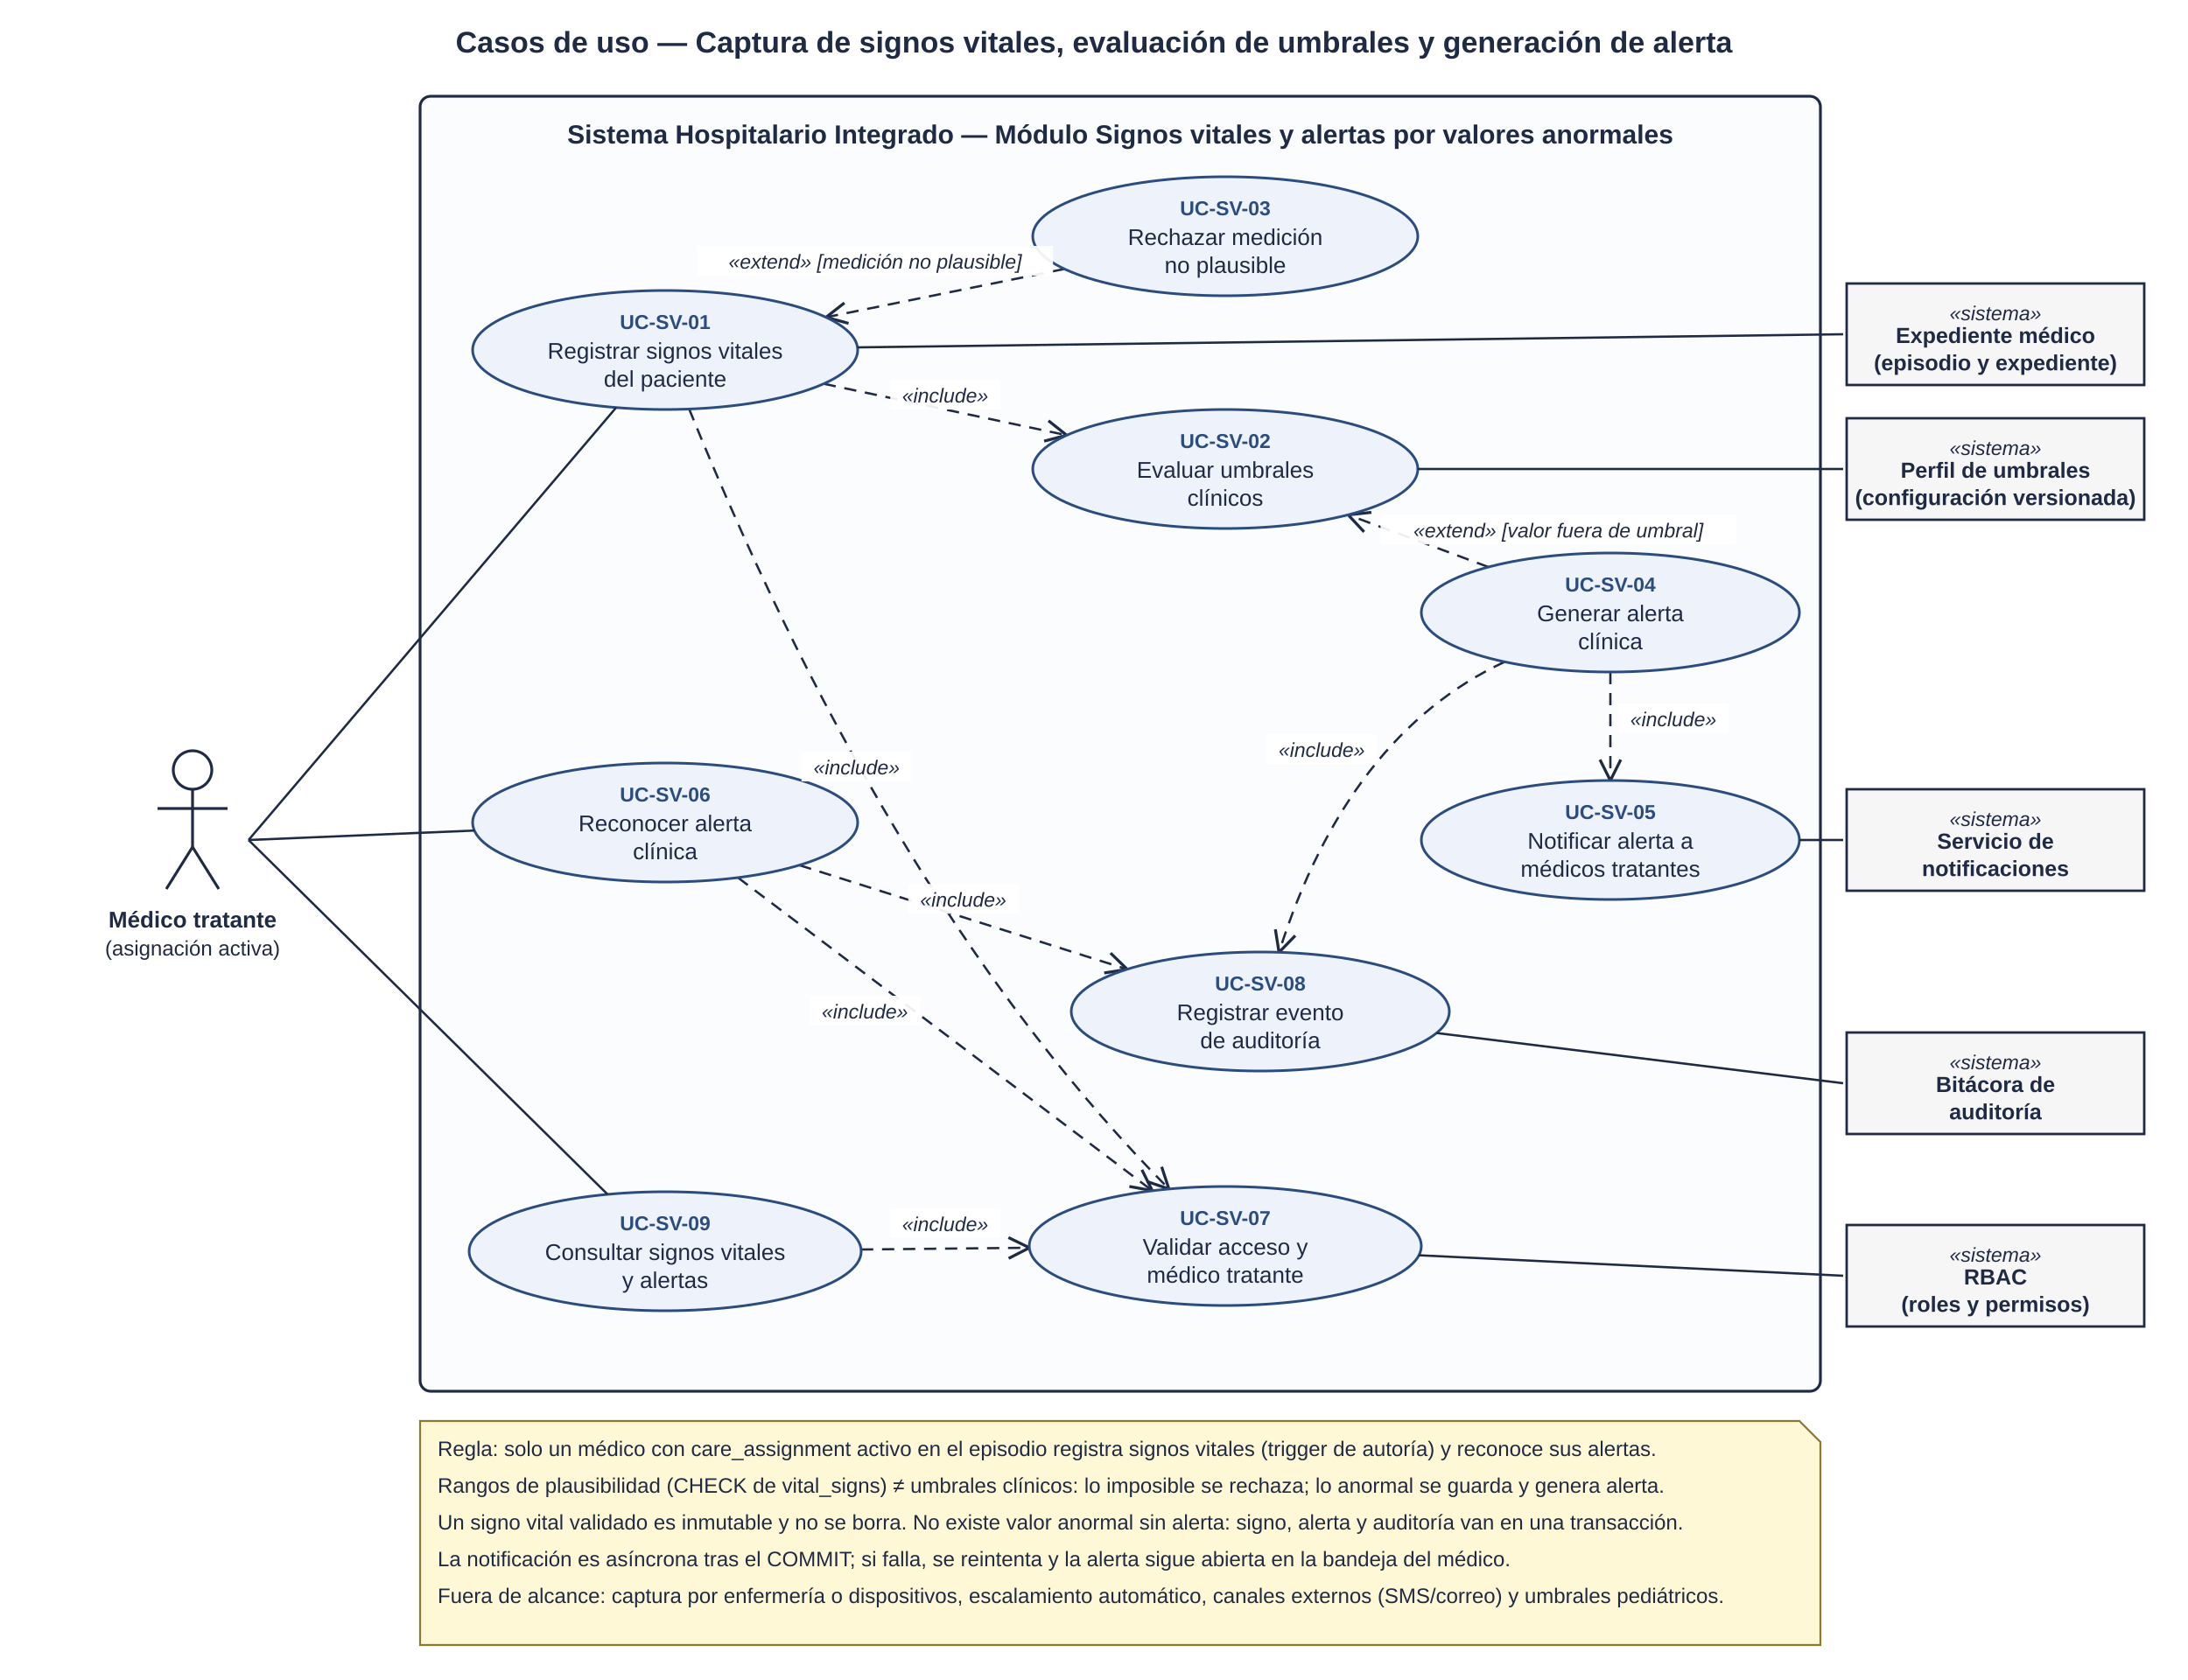
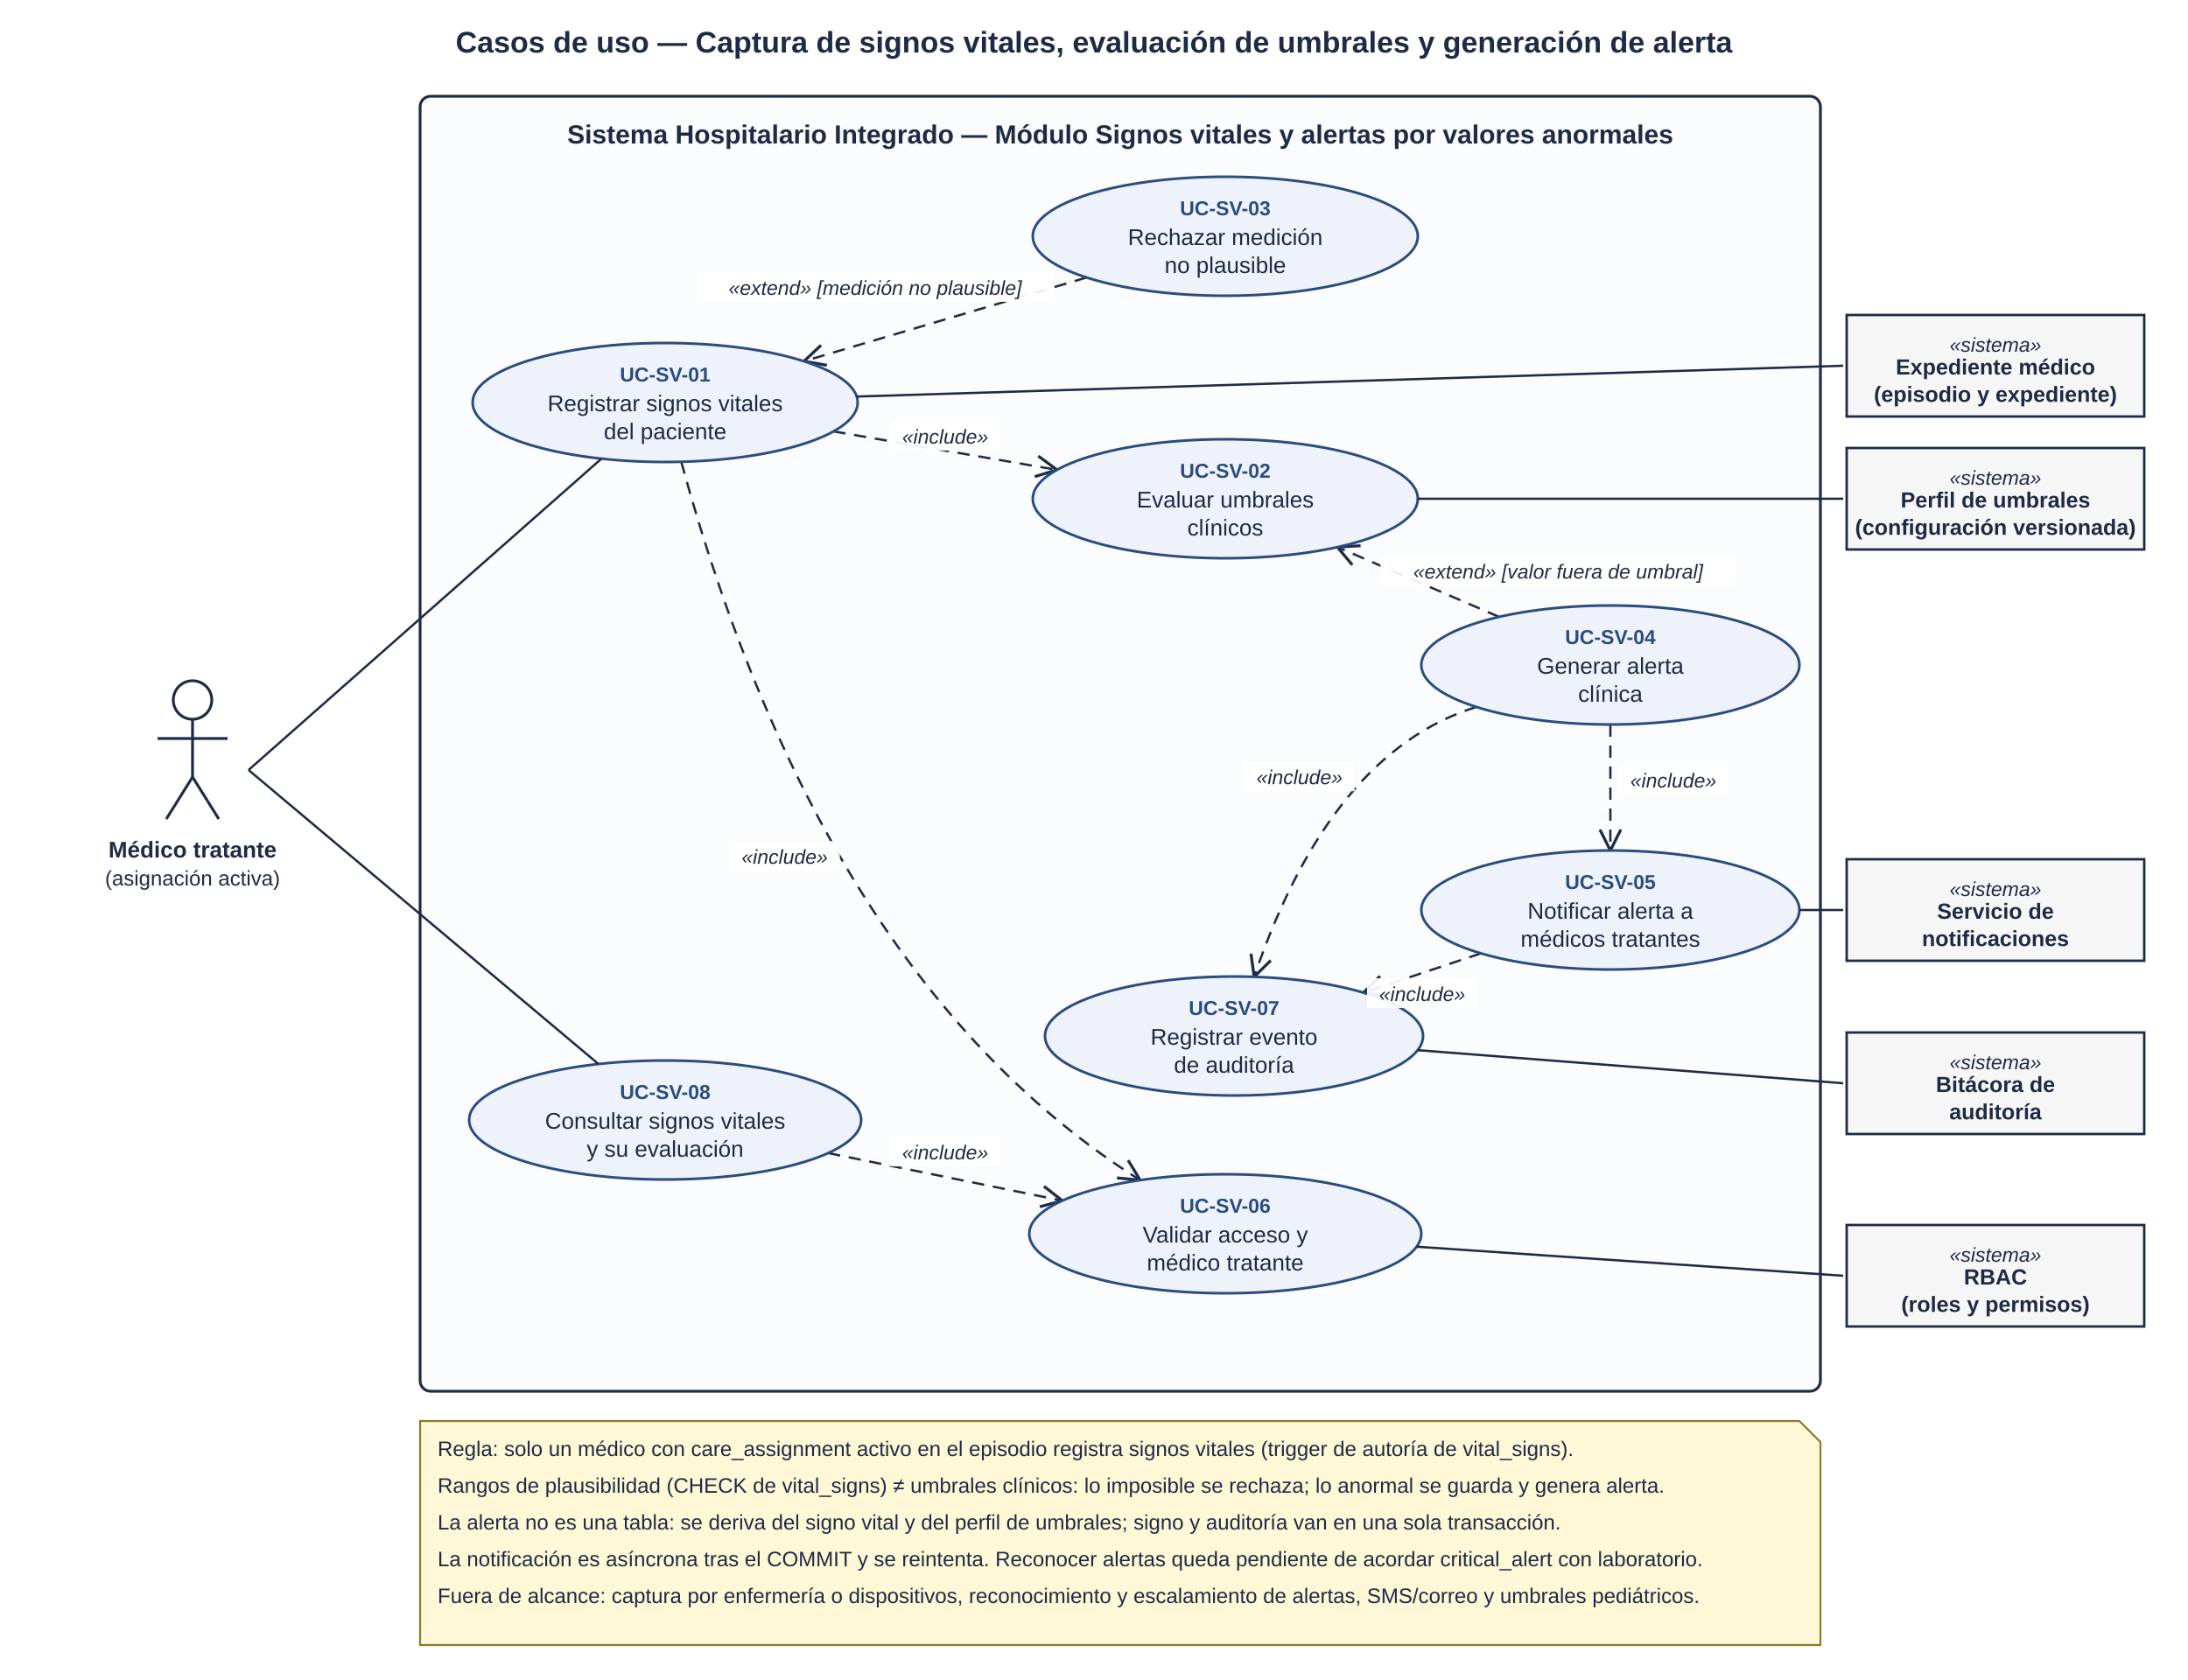
<svg xmlns="http://www.w3.org/2000/svg" width="1250" height="960" viewBox="0 0 1250 960">
  <defs>
    <marker id="open" viewBox="0 0 12 12" refX="11" refY="6" markerWidth="11" markerHeight="11" orient="auto-start-reverse">
      <path d="M1,1 L11,6 L1,11" fill="none" stroke="#1f2a44" stroke-width="1.4" />
    </marker>
  </defs>
  <rect width="1250" height="960" fill="white" />
  <text x="625.0" y="30.0" font-family="Arial, Helvetica, sans-serif" font-size="17" font-weight="bold" text-anchor="middle" fill="#1f2a44">Casos de uso — Captura de signos vitales, evaluación de umbrales y generación de alerta</text>
  <rect x="240" y="55" width="800" height="740" rx="6" fill="#fbfcfe" stroke="#1f2a44" stroke-width="1.6" />
  <text x="640.0" y="82.0" font-family="Arial, Helvetica, sans-serif" font-size="15" font-weight="bold" text-anchor="middle" fill="#1f2a44">Sistema Hospitalario Integrado — Módulo Signos vitales y alertas por valores anormales</text>
-   <line x1="470.6" y1="219.3" x2="609.4" y2="248.7" stroke="#1f2a44" stroke-width="1.3" fill="none" stroke-dasharray="7 5" marker-end="url(#open)" />
-   <line x1="608.1" y1="153.7" x2="471.9" y2="181.3" stroke="#1f2a44" stroke-width="1.3" fill="none" stroke-dasharray="7 5" marker-end="url(#open)" />
-   <line x1="850.3" y1="324.0" x2="770.2" y2="294.2" stroke="#1f2a44" stroke-width="1.3" fill="none" stroke-dasharray="7 5" marker-end="url(#open)" />
-   <line x1="920.0" y1="384.0" x2="920.0" y2="446.0" stroke="#1f2a44" stroke-width="1.3" fill="none" stroke-dasharray="7 5" marker-end="url(#open)" />
-   <path d="M859.6,378.2 Q770,420 730.7,544.2" stroke="#1f2a44" stroke-width="1.3" fill="none" stroke-dasharray="7 5" marker-end="url(#open)" />
-   <line x1="456.7" y1="494.4" x2="644.0" y2="553.9" stroke="#1f2a44" stroke-width="1.3" fill="none" stroke-dasharray="7 5" marker-end="url(#open)" />
-   <path d="M393.7,233.7 Q510,520 667.8,679.4" stroke="#1f2a44" stroke-width="1.3" fill="none" stroke-dasharray="7 5" marker-end="url(#open)" />
-   <line x1="421.6" y1="501.5" x2="658.3" y2="680.4" stroke="#1f2a44" stroke-width="1.3" fill="none" stroke-dasharray="7 5" marker-end="url(#open)" />
-   <line x1="491.9" y1="714.0" x2="588.1" y2="713.0" stroke="#1f2a44" stroke-width="1.3" fill="none" stroke-dasharray="7 5" marker-end="url(#open)" />
-   <ellipse cx="380" cy="200" rx="110" ry="34" fill="#eef3fb" stroke="#2b4c7e" stroke-width="1.5" />
-   <text x="380.0" y="188.0" font-family="Arial, Helvetica, sans-serif" font-size="11.5" font-weight="bold" text-anchor="middle" fill="#2b4c7e">UC-SV-01</text>
-   <text x="380.0" y="205.0" font-family="Arial, Helvetica, sans-serif" font-size="13" font-weight="normal" text-anchor="middle" fill="#1f2a44">Registrar signos vitales</text>
-   <text x="380.0" y="221.0" font-family="Arial, Helvetica, sans-serif" font-size="13" font-weight="normal" text-anchor="middle" fill="#1f2a44">del paciente</text>
-   <ellipse cx="380" cy="470" rx="110" ry="34" fill="#eef3fb" stroke="#2b4c7e" stroke-width="1.5" />
-   <text x="380.0" y="458.0" font-family="Arial, Helvetica, sans-serif" font-size="11.5" font-weight="bold" text-anchor="middle" fill="#2b4c7e">UC-SV-06</text>
-   <text x="380.0" y="475.0" font-family="Arial, Helvetica, sans-serif" font-size="13" font-weight="normal" text-anchor="middle" fill="#1f2a44">Reconocer alerta</text>
-   <text x="380.0" y="491.0" font-family="Arial, Helvetica, sans-serif" font-size="13" font-weight="normal" text-anchor="middle" fill="#1f2a44">clínica</text>
-   <ellipse cx="380" cy="715" rx="112" ry="34" fill="#eef3fb" stroke="#2b4c7e" stroke-width="1.5" />
-   <text x="380.0" y="703.0" font-family="Arial, Helvetica, sans-serif" font-size="11.5" font-weight="bold" text-anchor="middle" fill="#2b4c7e">UC-SV-09</text>
-   <text x="380.0" y="720.0" font-family="Arial, Helvetica, sans-serif" font-size="13" font-weight="normal" text-anchor="middle" fill="#1f2a44">Consultar signos vitales</text>
-   <text x="380.0" y="736.0" font-family="Arial, Helvetica, sans-serif" font-size="13" font-weight="normal" text-anchor="middle" fill="#1f2a44">y alertas</text>
+   <line x1="476.1" y1="246.5" x2="603.9" y2="268.5" stroke="#1f2a44" stroke-width="1.3" fill="none" stroke-dasharray="7 5" marker-end="url(#open)" />
+   <line x1="620.7" y1="158.6" x2="459.3" y2="206.4" stroke="#1f2a44" stroke-width="1.3" fill="none" stroke-dasharray="7 5" marker-end="url(#open)" />
+   <line x1="856.4" y1="352.5" x2="764.0" y2="312.6" stroke="#1f2a44" stroke-width="1.3" fill="none" stroke-dasharray="7 5" marker-end="url(#open)" />
+   <line x1="920.0" y1="414.0" x2="920.0" y2="486.0" stroke="#1f2a44" stroke-width="1.3" fill="none" stroke-dasharray="7 5" marker-end="url(#open)" />
+   <path d="M843.4,404.0 Q760,430 716.5,558.2" stroke="#1f2a44" stroke-width="1.3" fill="none" stroke-dasharray="7 5" marker-end="url(#open)" />
+   <line x1="846.0" y1="544.8" x2="779.0" y2="567.2" stroke="#1f2a44" stroke-width="1.3" fill="none" stroke-dasharray="7 5" marker-end="url(#open)" />
+   <path d="M389.2,263.9 Q470,560 651.4,674.4" stroke="#1f2a44" stroke-width="1.3" fill="none" stroke-dasharray="7 5" marker-end="url(#open)" />
+   <line x1="473.1" y1="658.9" x2="606.9" y2="686.1" stroke="#1f2a44" stroke-width="1.3" fill="none" stroke-dasharray="7 5" marker-end="url(#open)" />
+   <ellipse cx="380" cy="230" rx="110" ry="34" fill="#eef3fb" stroke="#2b4c7e" stroke-width="1.5" />
+   <text x="380.0" y="218.0" font-family="Arial, Helvetica, sans-serif" font-size="11.5" font-weight="bold" text-anchor="middle" fill="#2b4c7e">UC-SV-01</text>
+   <text x="380.0" y="235.0" font-family="Arial, Helvetica, sans-serif" font-size="13" font-weight="normal" text-anchor="middle" fill="#1f2a44">Registrar signos vitales</text>
+   <text x="380.0" y="251.0" font-family="Arial, Helvetica, sans-serif" font-size="13" font-weight="normal" text-anchor="middle" fill="#1f2a44">del paciente</text>
+   <ellipse cx="380" cy="640" rx="112" ry="34" fill="#eef3fb" stroke="#2b4c7e" stroke-width="1.5" />
+   <text x="380.0" y="628.0" font-family="Arial, Helvetica, sans-serif" font-size="11.5" font-weight="bold" text-anchor="middle" fill="#2b4c7e">UC-SV-08</text>
+   <text x="380.0" y="645.0" font-family="Arial, Helvetica, sans-serif" font-size="13" font-weight="normal" text-anchor="middle" fill="#1f2a44">Consultar signos vitales</text>
+   <text x="380.0" y="661.0" font-family="Arial, Helvetica, sans-serif" font-size="13" font-weight="normal" text-anchor="middle" fill="#1f2a44">y su evaluación</text>
  <ellipse cx="700" cy="135" rx="110" ry="34" fill="#eef3fb" stroke="#2b4c7e" stroke-width="1.5" />
  <text x="700.0" y="123.0" font-family="Arial, Helvetica, sans-serif" font-size="11.5" font-weight="bold" text-anchor="middle" fill="#2b4c7e">UC-SV-03</text>
  <text x="700.0" y="140.0" font-family="Arial, Helvetica, sans-serif" font-size="13" font-weight="normal" text-anchor="middle" fill="#1f2a44">Rechazar medición</text>
  <text x="700.0" y="156.0" font-family="Arial, Helvetica, sans-serif" font-size="13" font-weight="normal" text-anchor="middle" fill="#1f2a44">no plausible</text>
-   <ellipse cx="700" cy="268" rx="110" ry="34" fill="#eef3fb" stroke="#2b4c7e" stroke-width="1.5" />
-   <text x="700.0" y="256.0" font-family="Arial, Helvetica, sans-serif" font-size="11.5" font-weight="bold" text-anchor="middle" fill="#2b4c7e">UC-SV-02</text>
-   <text x="700.0" y="273.0" font-family="Arial, Helvetica, sans-serif" font-size="13" font-weight="normal" text-anchor="middle" fill="#1f2a44">Evaluar umbrales</text>
-   <text x="700.0" y="289.0" font-family="Arial, Helvetica, sans-serif" font-size="13" font-weight="normal" text-anchor="middle" fill="#1f2a44">clínicos</text>
-   <ellipse cx="920" cy="350" rx="108" ry="34" fill="#eef3fb" stroke="#2b4c7e" stroke-width="1.5" />
-   <text x="920.0" y="338.0" font-family="Arial, Helvetica, sans-serif" font-size="11.5" font-weight="bold" text-anchor="middle" fill="#2b4c7e">UC-SV-04</text>
-   <text x="920.0" y="355.0" font-family="Arial, Helvetica, sans-serif" font-size="13" font-weight="normal" text-anchor="middle" fill="#1f2a44">Generar alerta</text>
-   <text x="920.0" y="371.0" font-family="Arial, Helvetica, sans-serif" font-size="13" font-weight="normal" text-anchor="middle" fill="#1f2a44">clínica</text>
-   <ellipse cx="920" cy="480" rx="108" ry="34" fill="#eef3fb" stroke="#2b4c7e" stroke-width="1.5" />
-   <text x="920.0" y="468.0" font-family="Arial, Helvetica, sans-serif" font-size="11.5" font-weight="bold" text-anchor="middle" fill="#2b4c7e">UC-SV-05</text>
-   <text x="920.0" y="485.0" font-family="Arial, Helvetica, sans-serif" font-size="13" font-weight="normal" text-anchor="middle" fill="#1f2a44">Notificar alerta a</text>
-   <text x="920.0" y="501.0" font-family="Arial, Helvetica, sans-serif" font-size="13" font-weight="normal" text-anchor="middle" fill="#1f2a44">médicos tratantes</text>
-   <ellipse cx="720" cy="578" rx="108" ry="34" fill="#eef3fb" stroke="#2b4c7e" stroke-width="1.5" />
-   <text x="720.0" y="566.0" font-family="Arial, Helvetica, sans-serif" font-size="11.5" font-weight="bold" text-anchor="middle" fill="#2b4c7e">UC-SV-08</text>
-   <text x="720.0" y="583.0" font-family="Arial, Helvetica, sans-serif" font-size="13" font-weight="normal" text-anchor="middle" fill="#1f2a44">Registrar evento</text>
-   <text x="720.0" y="599.0" font-family="Arial, Helvetica, sans-serif" font-size="13" font-weight="normal" text-anchor="middle" fill="#1f2a44">de auditoría</text>
-   <ellipse cx="700" cy="712" rx="112" ry="34" fill="#eef3fb" stroke="#2b4c7e" stroke-width="1.5" />
-   <text x="700.0" y="700.0" font-family="Arial, Helvetica, sans-serif" font-size="11.5" font-weight="bold" text-anchor="middle" fill="#2b4c7e">UC-SV-07</text>
-   <text x="700.0" y="717.0" font-family="Arial, Helvetica, sans-serif" font-size="13" font-weight="normal" text-anchor="middle" fill="#1f2a44">Validar acceso y</text>
-   <text x="700.0" y="733.0" font-family="Arial, Helvetica, sans-serif" font-size="13" font-weight="normal" text-anchor="middle" fill="#1f2a44">médico tratante</text>
-   <line x1="142.0" y1="480.0" x2="352.0" y2="232.9" stroke="#1f2a44" stroke-width="1.3" fill="none" />
-   <line x1="142.0" y1="480.0" x2="271.0" y2="474.6" stroke="#1f2a44" stroke-width="1.3" fill="none" />
-   <line x1="142.0" y1="480.0" x2="347.1" y2="682.5" stroke="#1f2a44" stroke-width="1.3" fill="none" />
-   <circle cx="110" cy="440" r="11" fill="white" stroke="#1f2a44" stroke-width="1.6" />
-   <line x1="110" y1="451" x2="110" y2="484" stroke="#1f2a44" stroke-width="1.6" />
-   <line x1="90" y1="462" x2="130" y2="462" stroke="#1f2a44" stroke-width="1.6" />
-   <line x1="110" y1="484" x2="95" y2="508" stroke="#1f2a44" stroke-width="1.6" />
-   <line x1="110" y1="484" x2="125" y2="508" stroke="#1f2a44" stroke-width="1.6" />
-   <text x="110.0" y="530.0" font-family="Arial, Helvetica, sans-serif" font-size="13" font-weight="bold" text-anchor="middle" fill="#1f2a44">Médico tratante</text>
-   <text x="110.0" y="546.0" font-family="Arial, Helvetica, sans-serif" font-size="12" font-weight="normal" text-anchor="middle" fill="#1f2a44">(asignación activa)</text>
-   <line x1="489.9" y1="198.5" x2="1053" y2="191.0" stroke="#1f2a44" stroke-width="1.3" fill="none" />
-   <rect x="1055" y="162" width="170" height="58" fill="#f6f6f6" stroke="#1f2a44" stroke-width="1.4" />
-   <text x="1140.0" y="183.0" font-family="Arial, Helvetica, sans-serif" font-size="11.5" font-weight="normal" text-anchor="middle" fill="#1f2a44" font-style="italic">«sistema»</text>
-   <text x="1140.0" y="196.0" font-family="Arial, Helvetica, sans-serif" font-size="12.5" font-weight="bold" text-anchor="middle" fill="#1f2a44">Expediente médico</text>
-   <text x="1140.0" y="211.6" font-family="Arial, Helvetica, sans-serif" font-size="12.5" font-weight="bold" text-anchor="middle" fill="#1f2a44">(episodio y expediente)</text>
-   <line x1="810.0" y1="268.0" x2="1053" y2="268.0" stroke="#1f2a44" stroke-width="1.3" fill="none" />
-   <rect x="1055" y="239" width="170" height="58" fill="#f6f6f6" stroke="#1f2a44" stroke-width="1.4" />
-   <text x="1140.0" y="260.0" font-family="Arial, Helvetica, sans-serif" font-size="11.5" font-weight="normal" text-anchor="middle" fill="#1f2a44" font-style="italic">«sistema»</text>
-   <text x="1140.0" y="273.0" font-family="Arial, Helvetica, sans-serif" font-size="12.5" font-weight="bold" text-anchor="middle" fill="#1f2a44">Perfil de umbrales</text>
-   <text x="1140.0" y="288.6" font-family="Arial, Helvetica, sans-serif" font-size="12.5" font-weight="bold" text-anchor="middle" fill="#1f2a44">(configuración versionada)</text>
-   <line x1="1028.0" y1="480.0" x2="1053" y2="480.0" stroke="#1f2a44" stroke-width="1.3" fill="none" />
-   <rect x="1055" y="451" width="170" height="58" fill="#f6f6f6" stroke="#1f2a44" stroke-width="1.4" />
-   <text x="1140.0" y="472.0" font-family="Arial, Helvetica, sans-serif" font-size="11.5" font-weight="normal" text-anchor="middle" fill="#1f2a44" font-style="italic">«sistema»</text>
-   <text x="1140.0" y="485.0" font-family="Arial, Helvetica, sans-serif" font-size="12.5" font-weight="bold" text-anchor="middle" fill="#1f2a44">Servicio de</text>
-   <text x="1140.0" y="500.6" font-family="Arial, Helvetica, sans-serif" font-size="12.5" font-weight="bold" text-anchor="middle" fill="#1f2a44">notificaciones</text>
-   <line x1="820.7" y1="590.3" x2="1053" y2="619.0" stroke="#1f2a44" stroke-width="1.3" fill="none" />
+   <ellipse cx="700" cy="285" rx="110" ry="34" fill="#eef3fb" stroke="#2b4c7e" stroke-width="1.5" />
+   <text x="700.0" y="273.0" font-family="Arial, Helvetica, sans-serif" font-size="11.5" font-weight="bold" text-anchor="middle" fill="#2b4c7e">UC-SV-02</text>
+   <text x="700.0" y="290.0" font-family="Arial, Helvetica, sans-serif" font-size="13" font-weight="normal" text-anchor="middle" fill="#1f2a44">Evaluar umbrales</text>
+   <text x="700.0" y="306.0" font-family="Arial, Helvetica, sans-serif" font-size="13" font-weight="normal" text-anchor="middle" fill="#1f2a44">clínicos</text>
+   <ellipse cx="920" cy="380" rx="108" ry="34" fill="#eef3fb" stroke="#2b4c7e" stroke-width="1.5" />
+   <text x="920.0" y="368.0" font-family="Arial, Helvetica, sans-serif" font-size="11.5" font-weight="bold" text-anchor="middle" fill="#2b4c7e">UC-SV-04</text>
+   <text x="920.0" y="385.0" font-family="Arial, Helvetica, sans-serif" font-size="13" font-weight="normal" text-anchor="middle" fill="#1f2a44">Generar alerta</text>
+   <text x="920.0" y="401.0" font-family="Arial, Helvetica, sans-serif" font-size="13" font-weight="normal" text-anchor="middle" fill="#1f2a44">clínica</text>
+   <ellipse cx="920" cy="520" rx="108" ry="34" fill="#eef3fb" stroke="#2b4c7e" stroke-width="1.5" />
+   <text x="920.0" y="508.0" font-family="Arial, Helvetica, sans-serif" font-size="11.5" font-weight="bold" text-anchor="middle" fill="#2b4c7e">UC-SV-05</text>
+   <text x="920.0" y="525.0" font-family="Arial, Helvetica, sans-serif" font-size="13" font-weight="normal" text-anchor="middle" fill="#1f2a44">Notificar alerta a</text>
+   <text x="920.0" y="541.0" font-family="Arial, Helvetica, sans-serif" font-size="13" font-weight="normal" text-anchor="middle" fill="#1f2a44">médicos tratantes</text>
+   <ellipse cx="705" cy="592" rx="108" ry="34" fill="#eef3fb" stroke="#2b4c7e" stroke-width="1.5" />
+   <text x="705.0" y="580.0" font-family="Arial, Helvetica, sans-serif" font-size="11.5" font-weight="bold" text-anchor="middle" fill="#2b4c7e">UC-SV-07</text>
+   <text x="705.0" y="597.0" font-family="Arial, Helvetica, sans-serif" font-size="13" font-weight="normal" text-anchor="middle" fill="#1f2a44">Registrar evento</text>
+   <text x="705.0" y="613.0" font-family="Arial, Helvetica, sans-serif" font-size="13" font-weight="normal" text-anchor="middle" fill="#1f2a44">de auditoría</text>
+   <ellipse cx="700" cy="705" rx="112" ry="34" fill="#eef3fb" stroke="#2b4c7e" stroke-width="1.5" />
+   <text x="700.0" y="693.0" font-family="Arial, Helvetica, sans-serif" font-size="11.5" font-weight="bold" text-anchor="middle" fill="#2b4c7e">UC-SV-06</text>
+   <text x="700.0" y="710.0" font-family="Arial, Helvetica, sans-serif" font-size="13" font-weight="normal" text-anchor="middle" fill="#1f2a44">Validar acceso y</text>
+   <text x="700.0" y="726.0" font-family="Arial, Helvetica, sans-serif" font-size="13" font-weight="normal" text-anchor="middle" fill="#1f2a44">médico tratante</text>
+   <line x1="142.0" y1="440.0" x2="343.6" y2="262.1" stroke="#1f2a44" stroke-width="1.3" fill="none" />
+   <line x1="142.0" y1="440.0" x2="341.9" y2="608.0" stroke="#1f2a44" stroke-width="1.3" fill="none" />
+   <circle cx="110" cy="400" r="11" fill="white" stroke="#1f2a44" stroke-width="1.6" />
+   <line x1="110" y1="411" x2="110" y2="444" stroke="#1f2a44" stroke-width="1.6" />
+   <line x1="90" y1="422" x2="130" y2="422" stroke="#1f2a44" stroke-width="1.6" />
+   <line x1="110" y1="444" x2="95" y2="468" stroke="#1f2a44" stroke-width="1.6" />
+   <line x1="110" y1="444" x2="125" y2="468" stroke="#1f2a44" stroke-width="1.6" />
+   <text x="110.0" y="490.0" font-family="Arial, Helvetica, sans-serif" font-size="13" font-weight="bold" text-anchor="middle" fill="#1f2a44">Médico tratante</text>
+   <text x="110.0" y="506.0" font-family="Arial, Helvetica, sans-serif" font-size="12" font-weight="normal" text-anchor="middle" fill="#1f2a44">(asignación activa)</text>
+   <line x1="489.4" y1="226.6" x2="1053" y2="209.0" stroke="#1f2a44" stroke-width="1.3" fill="none" />
+   <rect x="1055" y="180" width="170" height="58" fill="#f6f6f6" stroke="#1f2a44" stroke-width="1.4" />
+   <text x="1140.0" y="201.0" font-family="Arial, Helvetica, sans-serif" font-size="11.5" font-weight="normal" text-anchor="middle" fill="#1f2a44" font-style="italic">«sistema»</text>
+   <text x="1140.0" y="214.0" font-family="Arial, Helvetica, sans-serif" font-size="12.5" font-weight="bold" text-anchor="middle" fill="#1f2a44">Expediente médico</text>
+   <text x="1140.0" y="229.6" font-family="Arial, Helvetica, sans-serif" font-size="12.5" font-weight="bold" text-anchor="middle" fill="#1f2a44">(episodio y expediente)</text>
+   <line x1="810.0" y1="285.0" x2="1053" y2="285.0" stroke="#1f2a44" stroke-width="1.3" fill="none" />
+   <rect x="1055" y="256" width="170" height="58" fill="#f6f6f6" stroke="#1f2a44" stroke-width="1.4" />
+   <text x="1140.0" y="277.0" font-family="Arial, Helvetica, sans-serif" font-size="11.5" font-weight="normal" text-anchor="middle" fill="#1f2a44" font-style="italic">«sistema»</text>
+   <text x="1140.0" y="290.0" font-family="Arial, Helvetica, sans-serif" font-size="12.5" font-weight="bold" text-anchor="middle" fill="#1f2a44">Perfil de umbrales</text>
+   <text x="1140.0" y="305.6" font-family="Arial, Helvetica, sans-serif" font-size="12.5" font-weight="bold" text-anchor="middle" fill="#1f2a44">(configuración versionada)</text>
+   <line x1="1028.0" y1="520.0" x2="1053" y2="520.0" stroke="#1f2a44" stroke-width="1.3" fill="none" />
+   <rect x="1055" y="491" width="170" height="58" fill="#f6f6f6" stroke="#1f2a44" stroke-width="1.4" />
+   <text x="1140.0" y="512.0" font-family="Arial, Helvetica, sans-serif" font-size="11.5" font-weight="normal" text-anchor="middle" fill="#1f2a44" font-style="italic">«sistema»</text>
+   <text x="1140.0" y="525.0" font-family="Arial, Helvetica, sans-serif" font-size="12.5" font-weight="bold" text-anchor="middle" fill="#1f2a44">Servicio de</text>
+   <text x="1140.0" y="540.6" font-family="Arial, Helvetica, sans-serif" font-size="12.5" font-weight="bold" text-anchor="middle" fill="#1f2a44">notificaciones</text>
+   <line x1="809.9" y1="600.1" x2="1053" y2="619.0" stroke="#1f2a44" stroke-width="1.3" fill="none" />
  <rect x="1055" y="590" width="170" height="58" fill="#f6f6f6" stroke="#1f2a44" stroke-width="1.4" />
  <text x="1140.0" y="611.0" font-family="Arial, Helvetica, sans-serif" font-size="11.5" font-weight="normal" text-anchor="middle" fill="#1f2a44" font-style="italic">«sistema»</text>
  <text x="1140.0" y="624.0" font-family="Arial, Helvetica, sans-serif" font-size="12.5" font-weight="bold" text-anchor="middle" fill="#1f2a44">Bitácora de</text>
  <text x="1140.0" y="639.6" font-family="Arial, Helvetica, sans-serif" font-size="12.5" font-weight="bold" text-anchor="middle" fill="#1f2a44">auditoría</text>
-   <line x1="810.6" y1="717.3" x2="1053" y2="729.0" stroke="#1f2a44" stroke-width="1.3" fill="none" />
+   <line x1="809.3" y1="712.4" x2="1053" y2="729.0" stroke="#1f2a44" stroke-width="1.3" fill="none" />
  <rect x="1055" y="700" width="170" height="58" fill="#f6f6f6" stroke="#1f2a44" stroke-width="1.4" />
  <text x="1140.0" y="721.0" font-family="Arial, Helvetica, sans-serif" font-size="11.5" font-weight="normal" text-anchor="middle" fill="#1f2a44" font-style="italic">«sistema»</text>
  <text x="1140.0" y="734.0" font-family="Arial, Helvetica, sans-serif" font-size="12.5" font-weight="bold" text-anchor="middle" fill="#1f2a44">RBAC</text>
  <text x="1140.0" y="749.6" font-family="Arial, Helvetica, sans-serif" font-size="12.5" font-weight="bold" text-anchor="middle" fill="#1f2a44">(roles y permisos)</text>
  <path d="M240,812 L1028,812 L1040,824 L1040,940 L240,940 Z" fill="#fff8d6" stroke="#8a7a2a" stroke-width="1.1" />
-   <text x="250.0" y="832.0" font-family="Arial, Helvetica, sans-serif" font-size="12" font-weight="normal" text-anchor="start" fill="#1f2a44">Regla: solo un médico con care_assignment activo en el episodio registra signos vitales (trigger de autoría) y reconoce sus alertas.</text>
+   <text x="250.0" y="832.0" font-family="Arial, Helvetica, sans-serif" font-size="12" font-weight="normal" text-anchor="start" fill="#1f2a44">Regla: solo un médico con care_assignment activo en el episodio registra signos vitales (trigger de autoría de vital_signs).</text>
  <text x="250.0" y="853.0" font-family="Arial, Helvetica, sans-serif" font-size="12" font-weight="normal" text-anchor="start" fill="#1f2a44">Rangos de plausibilidad (CHECK de vital_signs) ≠ umbrales clínicos: lo imposible se rechaza; lo anormal se guarda y genera alerta.</text>
-   <text x="250.0" y="874.0" font-family="Arial, Helvetica, sans-serif" font-size="12" font-weight="normal" text-anchor="start" fill="#1f2a44">Un signo vital validado es inmutable y no se borra. No existe valor anormal sin alerta: signo, alerta y auditoría van en una transacción.</text>
-   <text x="250.0" y="895.0" font-family="Arial, Helvetica, sans-serif" font-size="12" font-weight="normal" text-anchor="start" fill="#1f2a44">La notificación es asíncrona tras el COMMIT; si falla, se reintenta y la alerta sigue abierta en la bandeja del médico.</text>
-   <text x="250.0" y="916.0" font-family="Arial, Helvetica, sans-serif" font-size="12" font-weight="normal" text-anchor="start" fill="#1f2a44">Fuera de alcance: captura por enfermería o dispositivos, escalamiento automático, canales externos (SMS/correo) y umbrales pediátricos.</text>
-   <rect x="508.6" y="217.0" width="62.9" height="17" fill="white" opacity="0.92" />
-   <text x="540.0" y="230.0" font-family="Arial, Helvetica, sans-serif" font-size="11.5" font-weight="normal" text-anchor="middle" fill="#1f2a44" font-style="italic">«include»</text>
-   <rect x="398.4" y="140.5" width="203.2" height="17" fill="white" opacity="0.92" />
-   <text x="500.0" y="153.5" font-family="Arial, Helvetica, sans-serif" font-size="11.5" font-weight="normal" text-anchor="middle" fill="#1f2a44" font-style="italic">«extend» [medición no plausible]</text>
-   <rect x="788.7" y="294.1" width="203.2" height="17" fill="white" opacity="0.92" />
-   <text x="890.3" y="307.1" font-family="Arial, Helvetica, sans-serif" font-size="11.5" font-weight="normal" text-anchor="middle" fill="#1f2a44" font-style="italic">«extend» [valor fuera de umbral]</text>
-   <rect x="924.5" y="402.0" width="62.9" height="17" fill="white" opacity="0.92" />
-   <text x="956.0" y="415.0" font-family="Arial, Helvetica, sans-serif" font-size="11.5" font-weight="normal" text-anchor="middle" fill="#1f2a44" font-style="italic">«include»</text>
-   <rect x="723.7" y="419.5" width="62.9" height="17" fill="white" opacity="0.92" />
-   <text x="755.1" y="432.5" font-family="Arial, Helvetica, sans-serif" font-size="11.5" font-weight="normal" text-anchor="middle" fill="#1f2a44" font-style="italic">«include»</text>
-   <rect x="518.9" y="505.1" width="62.9" height="17" fill="white" opacity="0.92" />
-   <text x="550.3" y="518.1" font-family="Arial, Helvetica, sans-serif" font-size="11.5" font-weight="normal" text-anchor="middle" fill="#1f2a44" font-style="italic">«include»</text>
-   <rect x="457.9" y="429.5" width="62.9" height="17" fill="white" opacity="0.92" />
-   <text x="489.4" y="442.5" font-family="Arial, Helvetica, sans-serif" font-size="11.5" font-weight="normal" text-anchor="middle" fill="#1f2a44" font-style="italic">«include»</text>
-   <rect x="462.7" y="569.0" width="62.9" height="17" fill="white" opacity="0.92" />
-   <text x="494.1" y="582.0" font-family="Arial, Helvetica, sans-serif" font-size="11.5" font-weight="normal" text-anchor="middle" fill="#1f2a44" font-style="italic">«include»</text>
-   <rect x="508.6" y="690.5" width="62.9" height="17" fill="white" opacity="0.92" />
-   <text x="540.0" y="703.5" font-family="Arial, Helvetica, sans-serif" font-size="11.5" font-weight="normal" text-anchor="middle" fill="#1f2a44" font-style="italic">«include»</text>
+   <text x="250.0" y="874.0" font-family="Arial, Helvetica, sans-serif" font-size="12" font-weight="normal" text-anchor="start" fill="#1f2a44">La alerta no es una tabla: se deriva del signo vital y del perfil de umbrales; signo y auditoría van en una sola transacción.</text>
+   <text x="250.0" y="895.0" font-family="Arial, Helvetica, sans-serif" font-size="12" font-weight="normal" text-anchor="start" fill="#1f2a44">La notificación es asíncrona tras el COMMIT y se reintenta. Reconocer alertas queda pendiente de acordar critical_alert con laboratorio.</text>
+   <text x="250.0" y="916.0" font-family="Arial, Helvetica, sans-serif" font-size="12" font-weight="normal" text-anchor="start" fill="#1f2a44">Fuera de alcance: captura por enfermería o dispositivos, reconocimiento y escalamiento de alertas, SMS/correo y umbrales pediátricos.</text>
+   <rect x="508.6" y="240.5" width="62.9" height="17" fill="white" opacity="0.92" />
+   <text x="540.0" y="253.5" font-family="Arial, Helvetica, sans-serif" font-size="11.5" font-weight="normal" text-anchor="middle" fill="#1f2a44" font-style="italic">«include»</text>
+   <rect x="398.4" y="155.5" width="203.2" height="17" fill="white" opacity="0.92" />
+   <text x="500.0" y="168.5" font-family="Arial, Helvetica, sans-serif" font-size="11.5" font-weight="normal" text-anchor="middle" fill="#1f2a44" font-style="italic">«extend» [medición no plausible]</text>
+   <rect x="788.6" y="317.6" width="203.2" height="17" fill="white" opacity="0.92" />
+   <text x="890.2" y="330.6" font-family="Arial, Helvetica, sans-serif" font-size="11.5" font-weight="normal" text-anchor="middle" fill="#1f2a44" font-style="italic">«extend» [valor fuera de umbral]</text>
+   <rect x="924.5" y="437.0" width="62.9" height="17" fill="white" opacity="0.92" />
+   <text x="956.0" y="450.0" font-family="Arial, Helvetica, sans-serif" font-size="11.5" font-weight="normal" text-anchor="middle" fill="#1f2a44" font-style="italic">«include»</text>
+   <rect x="711.0" y="435.1" width="62.9" height="17" fill="white" opacity="0.92" />
+   <text x="742.4" y="448.1" font-family="Arial, Helvetica, sans-serif" font-size="11.5" font-weight="normal" text-anchor="middle" fill="#1f2a44" font-style="italic">«include»</text>
+   <rect x="781.0" y="559.0" width="62.9" height="17" fill="white" opacity="0.92" />
+   <text x="812.5" y="572.0" font-family="Arial, Helvetica, sans-serif" font-size="11.5" font-weight="normal" text-anchor="middle" fill="#1f2a44" font-style="italic">«include»</text>
+   <rect x="416.9" y="480.6" width="62.9" height="17" fill="white" opacity="0.92" />
+   <text x="448.3" y="493.6" font-family="Arial, Helvetica, sans-serif" font-size="11.5" font-weight="normal" text-anchor="middle" fill="#1f2a44" font-style="italic">«include»</text>
+   <rect x="508.6" y="649.5" width="62.9" height="17" fill="white" opacity="0.92" />
+   <text x="540.0" y="662.5" font-family="Arial, Helvetica, sans-serif" font-size="11.5" font-weight="normal" text-anchor="middle" fill="#1f2a44" font-style="italic">«include»</text>
</svg>
